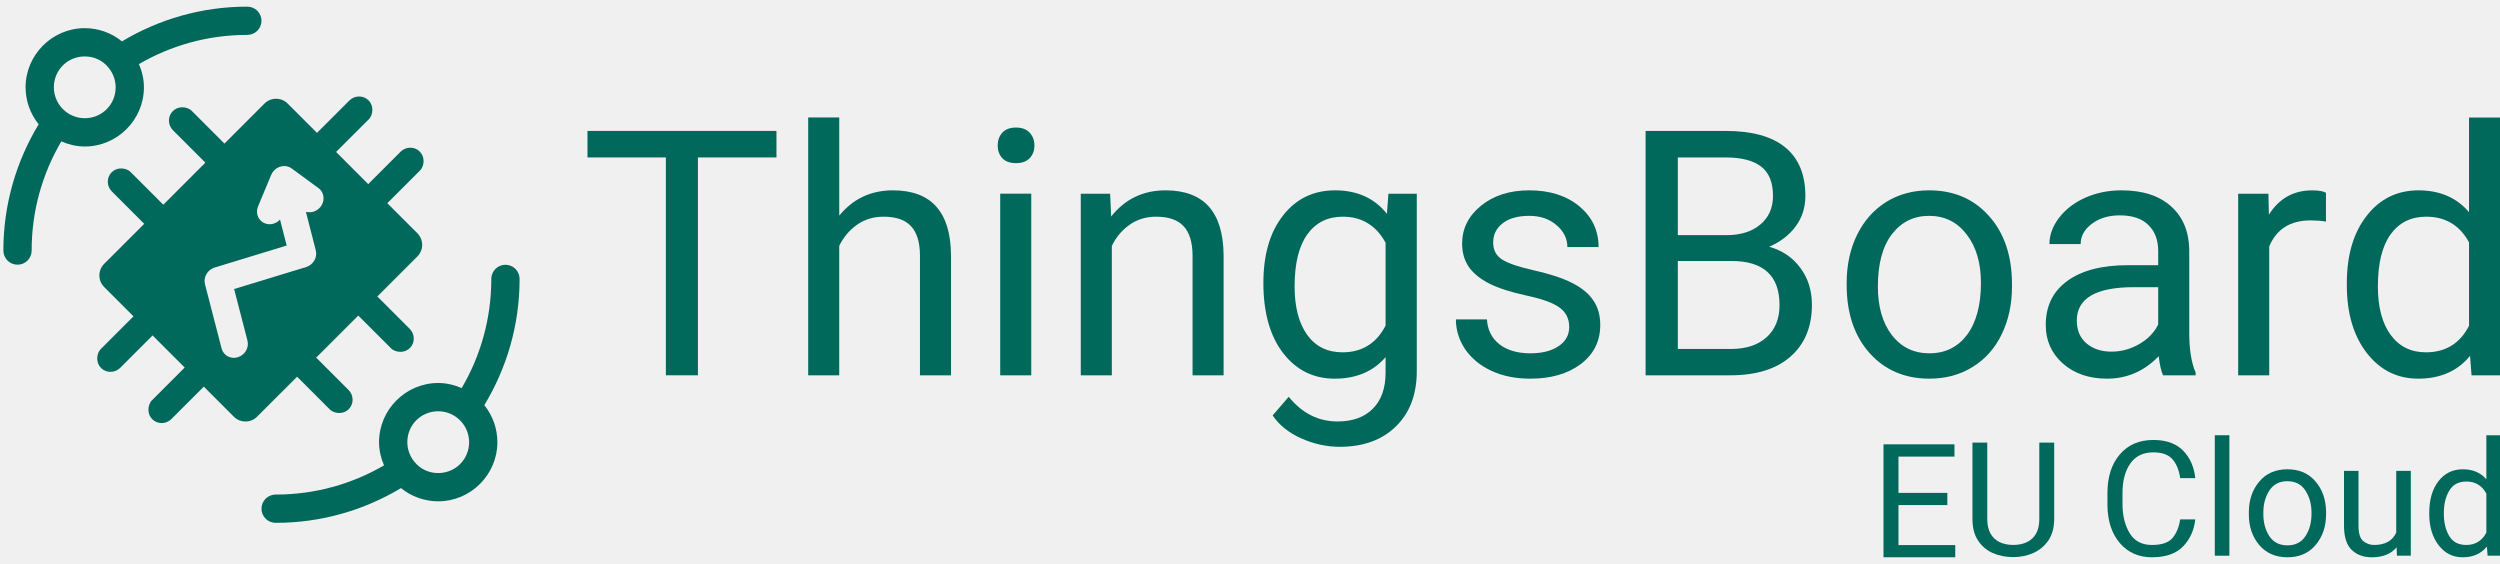
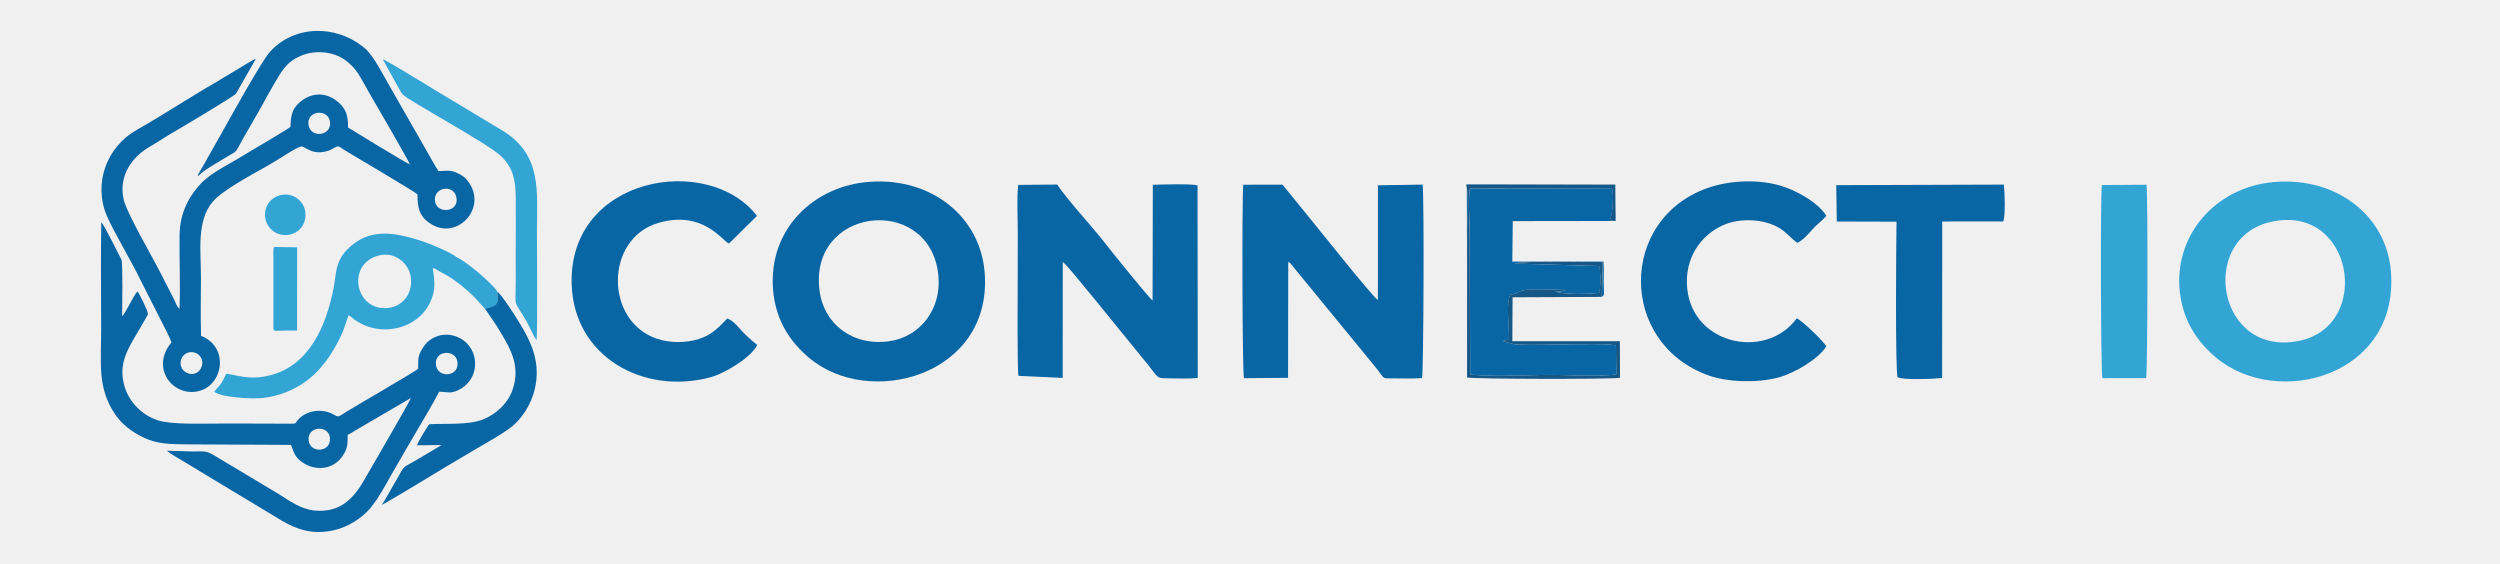
<svg xmlns="http://www.w3.org/2000/svg" width="133" height="30" viewBox="0 0 133 30" fill="none">
-   <g clip-path="url(#clip0_1640_75317)">
-     <path d="M13.15 0.353C10.716 0.353 8.437 1.032 6.489 2.201C5.934 1.749 5.236 1.498 4.509 1.498C4.509 1.498 4.509 1.498 4.509 1.498C2.779 1.498 1.361 2.916 1.361 4.645C1.361 4.645 1.361 4.646 1.361 4.646C1.362 5.368 1.612 6.06 2.057 6.613C0.87 8.572 0.18 10.868 0.18 13.321C0.179 13.421 0.197 13.519 0.235 13.612C0.272 13.704 0.327 13.788 0.397 13.859C0.467 13.93 0.55 13.986 0.642 14.024C0.734 14.062 0.833 14.082 0.932 14.082C1.032 14.082 1.13 14.062 1.222 14.024C1.314 13.986 1.397 13.93 1.467 13.859C1.537 13.788 1.592 13.704 1.63 13.612C1.667 13.519 1.686 13.421 1.684 13.321C1.684 11.201 2.261 9.224 3.262 7.523C3.653 7.693 4.075 7.793 4.508 7.794C4.508 7.794 4.508 7.794 4.509 7.794C6.238 7.794 7.657 6.375 7.657 4.646C7.657 4.646 7.657 4.646 7.657 4.646C7.657 4.217 7.559 3.799 7.392 3.41C9.084 2.425 11.047 1.857 13.149 1.857C13.249 1.859 13.348 1.84 13.44 1.803C13.532 1.765 13.616 1.71 13.687 1.64C13.758 1.57 13.814 1.487 13.852 1.395C13.891 1.303 13.911 1.205 13.911 1.105C13.911 1.006 13.891 0.907 13.852 0.815C13.814 0.724 13.758 0.64 13.687 0.57C13.616 0.5 13.532 0.445 13.44 0.408C13.348 0.371 13.249 0.352 13.149 0.353L13.15 0.353ZM4.508 3.002C5.016 3.002 5.469 3.218 5.782 3.61C5.787 3.616 5.792 3.622 5.797 3.628C6.027 3.918 6.152 4.276 6.152 4.646C6.152 5.562 5.425 6.289 4.509 6.289C4.134 6.288 3.771 6.16 3.479 5.924C3.479 5.924 3.479 5.923 3.478 5.923C3.091 5.611 2.866 5.142 2.865 4.645C2.865 3.729 3.592 3.002 4.508 3.002Z" fill="#00695C" />
-     <path fill-rule="evenodd" clip-rule="evenodd" d="M5.929 9.177C5.801 9.31 5.726 9.495 5.735 9.698C5.743 9.873 5.814 10.043 5.936 10.171C6.52 10.759 7.671 11.906 7.671 11.906L8.688 10.891C8.688 10.891 7.574 9.779 6.956 9.16C6.819 9.02 6.634 8.962 6.44 8.961C6.238 8.96 6.057 9.043 5.929 9.176L5.929 9.177ZM8.688 10.891L5.543 14.035C5.202 14.376 5.202 14.929 5.543 15.271L12.442 22.168C12.784 22.51 13.337 22.51 13.678 22.168L22.204 13.644C22.545 13.303 22.545 12.749 22.204 12.408L20.605 10.81L17.88 8.084L15.305 5.51C14.963 5.169 14.41 5.169 14.069 5.51L8.688 10.89L8.688 10.891ZM11.941 7.638C11.941 7.638 10.828 6.526 10.21 5.907C10.072 5.767 9.888 5.709 9.694 5.708C9.289 5.706 8.97 6.039 8.989 6.444C8.997 6.62 9.067 6.789 9.189 6.918C9.773 7.506 10.925 8.653 10.925 8.653L11.941 7.638L11.941 7.638ZM17.88 8.085C17.88 8.085 18.992 6.972 19.611 6.354C19.751 6.216 19.809 6.032 19.81 5.838C19.812 5.433 19.479 5.114 19.073 5.133C18.898 5.141 18.729 5.211 18.6 5.334C18.012 5.918 16.864 7.069 16.864 7.069L17.88 8.085L17.88 8.085ZM20.605 10.81C20.605 10.81 21.717 9.697 22.336 9.079C22.476 8.941 22.534 8.757 22.535 8.563C22.537 8.158 22.204 7.839 21.799 7.858C21.623 7.866 21.454 7.936 21.325 8.058C20.737 8.642 19.59 9.794 19.59 9.794L20.605 10.81L20.605 10.81ZM19.059 16.788C19.059 16.788 20.172 17.9 20.791 18.519C20.928 18.659 21.113 18.717 21.307 18.718C21.712 18.72 22.031 18.387 22.012 17.982L22.012 17.982C22.003 17.806 21.933 17.637 21.811 17.508C21.227 16.92 20.076 15.773 20.076 15.773L19.059 16.788L19.059 16.788ZM15.805 20.041C15.805 20.041 16.919 21.154 17.537 21.772C17.675 21.912 17.859 21.971 18.053 21.972C18.458 21.974 18.777 21.64 18.758 21.235H18.758C18.75 21.06 18.68 20.89 18.557 20.762C17.973 20.173 16.822 19.026 16.822 19.026L15.805 20.041L15.805 20.041ZM9.826 19.553C9.826 19.553 8.714 20.667 8.096 21.285C7.955 21.422 7.897 21.607 7.896 21.801C7.894 22.206 8.227 22.524 8.633 22.506H8.633C8.808 22.498 8.978 22.427 9.106 22.305C9.694 21.721 10.842 20.57 10.842 20.57L9.827 19.554L9.826 19.553ZM7.102 16.83C7.102 16.83 5.99 17.943 5.371 18.561C5.231 18.699 5.173 18.883 5.172 19.077C5.17 19.482 5.503 19.801 5.908 19.782H5.908C6.084 19.774 6.253 19.704 6.382 19.582C6.97 18.998 8.117 17.846 8.117 17.846L7.102 16.83L7.102 16.83ZM14.589 9.06C14.733 8.913 14.929 8.831 15.129 8.834C15.272 8.836 15.409 8.881 15.521 8.964L16.937 10.002C17.212 10.199 17.293 10.573 17.128 10.887C16.964 11.2 16.603 11.361 16.274 11.266L16.8 13.321C16.895 13.695 16.666 14.091 16.287 14.207L12.455 15.376L13.163 18.112C13.264 18.487 13.034 18.888 12.652 19.005C12.27 19.122 11.882 18.91 11.788 18.533L10.905 15.12C10.809 14.746 11.038 14.349 11.418 14.233L15.251 13.063L14.897 11.68C14.66 11.943 14.277 12.007 13.989 11.831C13.701 11.655 13.593 11.291 13.733 10.969L14.429 9.3C14.466 9.211 14.521 9.129 14.589 9.06L14.589 9.06Z" fill="#00695C" />
-     <path d="M14.672 27.815C17.106 27.815 19.385 27.136 21.333 25.967C21.889 26.419 22.587 26.67 23.313 26.67C23.313 26.67 23.313 26.67 23.313 26.67C25.043 26.67 26.461 25.252 26.461 23.523C26.461 23.522 26.461 23.522 26.461 23.521C26.46 22.799 26.21 22.107 25.765 21.554C26.952 19.596 27.642 17.3 27.642 14.847C27.643 14.748 27.625 14.649 27.587 14.556C27.55 14.464 27.495 14.38 27.425 14.309C27.355 14.238 27.272 14.182 27.18 14.144C27.088 14.105 26.989 14.085 26.89 14.085C26.79 14.085 26.692 14.105 26.6 14.144C26.508 14.182 26.424 14.238 26.354 14.309C26.285 14.38 26.229 14.464 26.192 14.556C26.155 14.649 26.136 14.748 26.137 14.847C26.137 16.967 25.561 18.945 24.56 20.646C24.168 20.475 23.747 20.375 23.314 20.375C23.314 20.375 23.314 20.375 23.313 20.375C21.584 20.375 20.165 21.793 20.165 23.522C20.165 23.951 20.263 24.369 20.43 24.758C18.738 25.743 16.775 26.311 14.672 26.311C14.573 26.309 14.474 26.328 14.382 26.365C14.289 26.402 14.205 26.457 14.134 26.527C14.063 26.597 14.007 26.681 13.969 26.773C13.93 26.864 13.911 26.963 13.911 27.063C13.911 27.162 13.93 27.261 13.969 27.353C14.007 27.445 14.063 27.528 14.134 27.598C14.205 27.668 14.289 27.723 14.382 27.76C14.474 27.798 14.573 27.816 14.672 27.815L14.672 27.815ZM23.314 25.166C22.806 25.166 22.353 24.95 22.04 24.558C22.035 24.552 22.03 24.546 22.025 24.54C21.795 24.25 21.67 23.892 21.67 23.522C21.67 22.606 22.397 21.879 23.313 21.879C23.688 21.88 24.051 22.009 24.343 22.244C24.343 22.244 24.343 22.245 24.344 22.245C24.731 22.557 24.956 23.026 24.957 23.523C24.956 24.439 24.23 25.166 23.314 25.166Z" fill="#00695C" />
-     <path d="M41.308 8.376H37.129V19.966H35.424V8.376H31.254V6.965H41.308V8.376Z" fill="#00695C" />
-     <path d="M44.647 11.474C45.38 10.575 46.332 10.126 47.505 10.126C49.547 10.126 50.577 11.278 50.594 13.581V19.966H48.942V13.572C48.936 12.876 48.776 12.361 48.46 12.028C48.151 11.694 47.666 11.528 47.005 11.528C46.469 11.528 45.999 11.671 45.594 11.956C45.189 12.242 44.874 12.617 44.647 13.081V19.966H42.996V6.25H44.648V11.474L44.647 11.474Z" fill="#00695C" />
-     <path d="M54.863 19.966H53.211V10.304H54.863V19.966ZM53.077 7.742C53.077 7.474 53.157 7.247 53.318 7.063C53.485 6.878 53.729 6.786 54.05 6.786C54.371 6.786 54.616 6.878 54.782 7.063C54.949 7.247 55.032 7.474 55.032 7.742C55.032 8.009 54.949 8.233 54.782 8.411C54.616 8.59 54.371 8.679 54.05 8.679C53.729 8.679 53.485 8.59 53.318 8.411C53.157 8.233 53.077 8.009 53.077 7.742H53.077Z" fill="#00695C" />
-     <path d="M59.059 10.305L59.113 11.519C59.851 10.59 60.816 10.126 62.006 10.126C64.048 10.126 65.078 11.278 65.096 13.582V19.966H63.444V13.573C63.438 12.876 63.277 12.361 62.962 12.028C62.652 11.695 62.167 11.528 61.506 11.528C60.97 11.528 60.5 11.671 60.095 11.957C59.691 12.242 59.375 12.617 59.149 13.082V19.966H57.497V10.305H59.059L59.059 10.305Z" fill="#00695C" />
-     <path d="M67.212 15.055C67.212 13.549 67.56 12.352 68.257 11.465C68.953 10.572 69.876 10.126 71.025 10.126C72.203 10.126 73.123 10.543 73.784 11.376L73.864 10.305H75.373V19.734C75.373 20.984 75.001 21.969 74.257 22.689C73.519 23.41 72.525 23.77 71.275 23.77C70.578 23.77 69.897 23.621 69.23 23.323C68.563 23.026 68.054 22.618 67.703 22.1L68.56 21.109C69.269 21.984 70.135 22.422 71.159 22.422C71.962 22.422 72.587 22.195 73.034 21.743C73.486 21.291 73.712 20.654 73.712 19.832V19.002C73.052 19.764 72.15 20.145 71.007 20.145C69.876 20.145 68.959 19.689 68.257 18.778C67.56 17.868 67.212 16.627 67.212 15.055ZM68.873 15.242C68.873 16.332 69.096 17.189 69.542 17.814C69.989 18.433 70.614 18.743 71.418 18.743C72.459 18.743 73.224 18.27 73.712 17.323V12.912C73.206 11.989 72.447 11.528 71.435 11.528C70.632 11.528 70.004 11.84 69.551 12.466C69.099 13.091 68.873 14.016 68.873 15.242Z" fill="#00695C" />
-     <path d="M83.482 17.403C83.482 16.957 83.312 16.612 82.973 16.368C82.639 16.118 82.053 15.903 81.214 15.725C80.38 15.546 79.717 15.332 79.223 15.082C78.734 14.832 78.371 14.534 78.133 14.189C77.901 13.844 77.785 13.433 77.785 12.957C77.785 12.165 78.118 11.495 78.785 10.947C79.458 10.4 80.315 10.126 81.357 10.126C82.452 10.126 83.339 10.409 84.018 10.974C84.702 11.54 85.044 12.263 85.044 13.144H83.384C83.384 12.692 83.19 12.302 82.803 11.974C82.422 11.647 81.94 11.483 81.357 11.483C80.755 11.483 80.285 11.614 79.946 11.876C79.606 12.138 79.437 12.48 79.437 12.903C79.437 13.302 79.595 13.602 79.91 13.805C80.226 14.007 80.794 14.201 81.616 14.385C82.443 14.57 83.113 14.79 83.625 15.046C84.137 15.302 84.515 15.611 84.759 15.975C85.009 16.332 85.134 16.769 85.134 17.287C85.134 18.151 84.788 18.844 84.098 19.368C83.407 19.886 82.511 20.145 81.41 20.145C80.636 20.145 79.952 20.008 79.356 19.734C78.761 19.46 78.294 19.079 77.954 18.591C77.621 18.097 77.454 17.564 77.454 16.993H79.106C79.136 17.546 79.356 17.987 79.767 18.314C80.184 18.636 80.732 18.796 81.41 18.796C82.035 18.796 82.535 18.671 82.91 18.421C83.291 18.165 83.482 17.826 83.482 17.403Z" fill="#00695C" />
-     <path d="M87.546 19.966V6.965H91.796C93.207 6.965 94.266 7.257 94.975 7.84C95.689 8.424 96.046 9.287 96.046 10.43C96.046 11.037 95.874 11.576 95.528 12.046C95.183 12.51 94.713 12.871 94.118 13.127C94.82 13.323 95.374 13.698 95.778 14.252C96.189 14.799 96.394 15.454 96.394 16.216C96.394 17.383 96.016 18.3 95.26 18.966C94.504 19.633 93.436 19.966 92.055 19.966H87.545L87.546 19.966ZM89.26 13.885V18.564H92.091C92.888 18.564 93.516 18.359 93.975 17.948C94.439 17.531 94.671 16.96 94.671 16.234C94.671 14.668 93.82 13.885 92.117 13.885L89.26 13.885ZM89.26 12.51H91.849C92.6 12.51 93.198 12.323 93.644 11.948C94.097 11.572 94.323 11.064 94.323 10.421C94.323 9.706 94.115 9.188 93.698 8.867C93.281 8.54 92.647 8.376 91.796 8.376H89.26L89.26 12.51Z" fill="#00695C" />
-     <path d="M98.243 15.046C98.243 14.1 98.427 13.248 98.796 12.492C99.171 11.736 99.689 11.153 100.35 10.742C101.016 10.331 101.775 10.126 102.627 10.126C103.942 10.126 105.005 10.581 105.815 11.492C106.63 12.403 107.038 13.614 107.038 15.126V15.242C107.038 16.183 106.856 17.028 106.493 17.778C106.136 18.523 105.621 19.103 104.948 19.52C104.282 19.936 103.514 20.145 102.645 20.145C101.335 20.145 100.272 19.689 99.457 18.779C98.648 17.867 98.243 16.662 98.243 15.162V15.046L98.243 15.046ZM99.903 15.242C99.903 16.314 100.15 17.174 100.644 17.823C101.144 18.472 101.811 18.796 102.645 18.796C103.484 18.796 104.151 18.469 104.645 17.814C105.139 17.153 105.386 16.231 105.386 15.046C105.386 13.986 105.133 13.129 104.627 12.474C104.127 11.814 103.46 11.483 102.627 11.483C101.811 11.483 101.153 11.808 100.653 12.457C100.153 13.105 99.903 14.034 99.903 15.242Z" fill="#00695C" />
-     <path d="M115.075 19.966C114.98 19.776 114.903 19.436 114.843 18.948C114.075 19.746 113.159 20.145 112.093 20.145C111.14 20.145 110.358 19.877 109.745 19.341C109.137 18.799 108.834 18.115 108.834 17.287C108.834 16.281 109.215 15.502 109.977 14.948C110.745 14.388 111.822 14.108 113.209 14.108H114.816V13.35C114.816 12.772 114.644 12.314 114.298 11.974C113.953 11.629 113.444 11.457 112.772 11.457C112.182 11.457 111.688 11.605 111.289 11.903C110.89 12.201 110.691 12.561 110.691 12.983H109.03C109.03 12.501 109.2 12.037 109.539 11.59C109.884 11.138 110.349 10.781 110.932 10.519C111.521 10.257 112.167 10.126 112.87 10.126C113.983 10.126 114.855 10.406 115.486 10.965C116.117 11.519 116.444 12.284 116.468 13.26V17.707C116.468 18.594 116.581 19.299 116.808 19.823V19.966H115.075L115.075 19.966ZM112.334 18.707C112.852 18.707 113.343 18.573 113.807 18.305C114.272 18.037 114.608 17.689 114.816 17.261V15.278H113.522C111.498 15.278 110.486 15.87 110.486 17.055C110.486 17.573 110.658 17.978 111.004 18.27C111.349 18.561 111.792 18.707 112.334 18.707Z" fill="#00695C" />
-     <path d="M123.741 11.787C123.491 11.746 123.221 11.725 122.929 11.725C121.845 11.725 121.11 12.186 120.723 13.109V19.967H119.071V10.305H120.679L120.705 11.421C121.247 10.558 122.015 10.127 123.009 10.127C123.331 10.127 123.575 10.168 123.741 10.252L123.741 11.787Z" fill="#00695C" />
-     <path d="M124.852 15.055C124.852 13.573 125.203 12.382 125.905 11.483C126.608 10.578 127.527 10.126 128.664 10.126C129.795 10.126 130.691 10.513 131.352 11.287V6.251H133.004V19.967H131.486L131.406 18.931C130.745 19.741 129.825 20.145 128.647 20.145C127.527 20.145 126.614 19.687 125.905 18.77C125.203 17.854 124.852 16.657 124.852 15.181V15.056L124.852 15.055ZM126.503 15.242C126.503 16.338 126.73 17.195 127.182 17.814C127.635 18.433 128.26 18.743 129.057 18.743C130.105 18.743 130.87 18.273 131.352 17.332V12.894C130.858 11.983 130.099 11.528 129.075 11.528C128.266 11.528 127.635 11.84 127.182 12.465C126.73 13.09 126.503 14.016 126.503 15.242Z" fill="#00695C" />
-     <path d="M115.987 27.632H116.788C116.727 28.207 116.51 28.687 116.137 29.071C115.765 29.455 115.214 29.647 114.485 29.647C113.779 29.647 113.209 29.395 112.775 28.892C112.344 28.386 112.124 27.714 112.116 26.877V26.226C112.116 25.375 112.334 24.692 112.771 24.177C113.21 23.663 113.805 23.406 114.556 23.406C115.243 23.406 115.771 23.595 116.141 23.973C116.511 24.351 116.727 24.84 116.788 25.437H115.987C115.926 25.015 115.79 24.681 115.578 24.436C115.367 24.189 115.026 24.065 114.556 24.065C114.019 24.065 113.612 24.262 113.334 24.657C113.056 25.052 112.917 25.572 112.917 26.218V26.831C112.917 27.429 113.043 27.939 113.296 28.362C113.549 28.782 113.946 28.992 114.485 28.992C114.997 28.992 115.357 28.872 115.566 28.633C115.777 28.394 115.918 28.06 115.987 27.632Z" fill="#00695C" />
-     <path d="M118.603 23.155V29.563H117.827V23.155H118.603Z" fill="#00695C" />
-     <path d="M119.638 27.26C119.638 26.607 119.821 26.062 120.188 25.625C120.556 25.186 121.055 24.966 121.686 24.966C122.317 24.966 122.817 25.181 123.184 25.612C123.551 26.041 123.739 26.576 123.747 27.219V27.356C123.747 28.01 123.562 28.555 123.192 28.992C122.825 29.428 122.326 29.647 121.694 29.647C121.06 29.647 120.558 29.428 120.188 28.992C119.821 28.555 119.638 28.01 119.638 27.356L119.638 27.26ZM120.41 27.356C120.41 27.804 120.515 28.192 120.727 28.52C120.941 28.848 121.263 29.012 121.694 29.012C122.114 29.012 122.431 28.851 122.646 28.529C122.86 28.203 122.968 27.817 122.971 27.369V27.26C122.971 26.818 122.864 26.432 122.65 26.101C122.436 25.767 122.114 25.6 121.686 25.6C121.261 25.6 120.941 25.767 120.727 26.101C120.515 26.432 120.41 26.818 120.41 27.26L120.41 27.356Z" fill="#00695C" />
-     <path d="M127.517 29.563L127.5 29.117C127.205 29.47 126.766 29.647 126.182 29.647C125.739 29.647 125.382 29.516 125.11 29.255C124.837 28.993 124.701 28.562 124.701 27.961V25.049H125.473V27.97C125.473 28.376 125.557 28.648 125.727 28.787C125.899 28.924 126.091 28.992 126.303 28.992C126.884 28.992 127.276 28.773 127.479 28.337V25.049H128.255V29.563L127.517 29.563Z" fill="#00695C" />
-     <path d="M132.341 29.563L132.303 29.079C131.995 29.457 131.565 29.647 131.014 29.647C130.486 29.647 130.059 29.432 129.734 29.004C129.408 28.576 129.243 28.038 129.237 27.39V27.269C129.237 26.579 129.4 26.023 129.725 25.6C130.053 25.177 130.486 24.966 131.023 24.966C131.554 24.966 131.971 25.144 132.274 25.5V23.155H133.05V29.563L132.341 29.563ZM130.013 27.356C130.013 27.804 130.108 28.189 130.297 28.512C130.486 28.832 130.789 28.992 131.206 28.992C131.685 28.992 132.041 28.773 132.274 28.337V26.259C132.043 25.831 131.69 25.617 131.214 25.617C130.795 25.617 130.489 25.781 130.297 26.109C130.108 26.434 130.013 26.821 130.013 27.269L130.013 27.356Z" fill="#00695C" />
-     <path d="M108.491 23.548H109.283V27.612C109.283 28.063 109.183 28.439 108.982 28.738C108.781 29.038 108.514 29.264 108.182 29.415C107.851 29.564 107.493 29.638 107.105 29.638C106.698 29.638 106.329 29.564 105.999 29.415C105.672 29.264 105.412 29.038 105.219 28.738C105.029 28.439 104.934 28.063 104.934 27.612V23.548H105.722V27.612C105.722 27.925 105.78 28.184 105.896 28.388C106.011 28.591 106.172 28.742 106.379 28.841C106.588 28.941 106.83 28.99 107.105 28.99C107.382 28.99 107.625 28.941 107.831 28.841C108.04 28.742 108.202 28.591 108.318 28.388C108.433 28.184 108.491 27.925 108.491 27.612V23.548Z" fill="#00695C" />
-     <path d="M104.019 28.999V29.646H100.838V28.999H104.019ZM100.999 23.639V29.646H100.202V23.639H100.999ZM103.598 26.222V26.87H100.838V26.222H103.598ZM103.978 23.639V24.291H100.838V23.639H103.978Z" fill="#00695C" />
+   <g style="" transform="matrix(0.155241, 0, 0, 0.155241, 56.12822, 9.210529)">
+     <g id="Layer_x0020_1" transform="matrix(1, 0, 0, 1, -341.515, -55.54082)">
+       <g id="_2745907064256">
+         <path class="fil0" d="M110.2 83.67c5.37,-1.14 9.77,2.89 10.5,7.28 0.93,5.6 -2.63,10 -7.18,10.72 -11.92,1.9 -15.31,-15.46 -3.32,-18zm18.93 4.63l4.03 1.67c0.29,0.13 0.31,0.15 0.44,0.24l1.23 1.03c0.04,0.03 0.09,0.06 0.13,0.09l5.04 3.51c0.54,0.42 0.31,0.37 1.04,0.3l0.49 -0.08c-0.26,0.85 -0.3,0.4 -0.56,0.77l2.33 1.99c-0.01,-0.01 -0.26,-0.2 -0.33,-0.27 0.26,-0.35 0.59,-0.17 1.41,-1l0.48 -0.24c-0.3,-0.55 -0.11,-0.1 -0.23,-0.83 1.02,-0.44 0.89,-0.22 0.93,-1.64 0.06,-0.04 0.14,-0.08 0.19,-0.11 0.05,-0.02 0.13,-0.07 0.18,-0.1 0.05,-0.02 0.13,-0.06 0.17,-0.08 1.31,-0.62 -0.3,0.21 0.42,-0.16l-1.52 0.02c-0.75,-0 0.18,-0.06 -0.38,0.16 -0.24,0.09 -0.9,0.38 -1.3,-0.17 -0.43,-1.15 0.44,-1.02 0.73,-1.12 -0.92,-0.96 -0.65,0.7 -0.69,-0.73 -0.03,-1.01 0.88,-0.8 1.03,-0.84 -1.22,-0.73 -0.87,-1.24 -2.86,-1.26l0.21 -0.31c0.31,-0.65 -0.92,-1.42 -1.47,-1.77l-2.41 -1.65c-1.53,-1.08 -1.26,-0.45 -1.36,-1.32 -1.62,-1.5 -8.74,-4.51 -11.63,-5.46 -9.77,-3.19 -18.61,-4.89 -26.14,3 -3.9,4.09 -3.6,8.57 -4.43,12.87 -2.56,13.33 -8.46,26.48 -21.48,29.94 -6.21,1.65 -10.08,0.52 -15.19,-0.51 -0.52,0.66 -1.31,2.53 -1.81,3.28 -0.78,1.17 -1.78,1.96 -2.43,2.93 2.2,1.97 12.95,2.56 16.67,2.14 5.53,-0.61 10.37,-2.69 14.09,-5.26 5.73,-3.94 9.68,-9.76 12.68,-16.09 1.19,-2.5 1.66,-4.59 2.59,-7.05 0.63,0.37 1.25,1 1.89,1.46 8.86,6.44 21.63,3.48 25.99,-5.71 2.03,-4.29 1.68,-7.2 0.96,-11.85l0.87 0.21zm0 0c1,0.76 3.52,1.97 4.75,2.74 3.31,2.08 7.84,5.85 10.29,8.8l1.98 2.15c3.33,-0.85 4.94,-0.01 4.22,-5.78 -0.54,-1.37 -5,-5.34 -6.39,-6.52 -1.71,-1.45 -5.3,-4.31 -7.49,-5.3 0.09,0.87 -0.17,0.24 1.36,1.32l2.41 1.65c0.55,0.35 1.78,1.12 1.47,1.77l-0.21 0.31c1.99,0.02 1.64,0.53 2.86,1.26 -0.15,0.04 -1.06,-0.17 -1.03,0.84 0.05,1.43 -0.23,-0.23 0.69,0.73 -0.29,0.1 -1.15,-0.03 -0.73,1.12 0.41,0.55 1.07,0.27 1.3,0.17 0.56,-0.21 -0.37,-0.16 0.38,-0.16l1.52 -0.02c-0.72,0.37 0.89,-0.46 -0.42,0.16 -0.05,0.02 -0.12,0.06 -0.17,0.08 -0.05,0.02 -0.13,0.07 -0.18,0.1 -0.05,0.03 -0.13,0.07 -0.19,0.11 -0.04,1.41 0.09,1.2 -0.93,1.64 0.12,0.73 -0.07,0.28 0.23,0.83l-0.48 0.24c-0.82,0.83 -1.15,0.65 -1.41,1 0.07,0.06 0.33,0.26 0.33,0.27l-2.33 -1.99c0.26,-0.37 0.31,0.07 0.56,-0.77l-0.49 0.08c-0.73,0.07 -0.5,0.13 -1.04,-0.3l-5.04 -3.51c-0.04,-0.02 -0.09,-0.06 -0.13,-0.09l-1.23 -1.03c-0.12,-0.09 -0.15,-0.11 -0.44,-0.24l-4.03 -1.67z" style="fill: rgb(51, 165, 213);" />
+         <path class="fil0" d="M163.83 112.88c0.38,-2.31 0.14,-34.07 0.14,-37.24 -0.03,-13.69 1.92,-26.34 -11.87,-34.71l-17.54 -10.54c-3.96,-2.39 -7.64,-4.58 -11.62,-7.03 -1.67,-1.03 -10.76,-6.56 -11.82,-6.83l4.97 8.95c0.47,0.84 1.29,2.4 1.75,2.98 1.63,2.08 30.02,17.19 34.27,21.66 3.5,3.69 4.55,7.41 4.6,14.06 0.04,6.19 0.01,12.45 -0.02,18.65 -0.02,3.06 0.01,6.14 0.01,9.21 0.01,10.88 -1.08,5.74 3.91,14.73 1.04,1.88 2.14,4.43 3.22,6.11z" style="fill: rgb(51, 165, 213);" />
+         <path class="fil0" d="M73.65 86.42l0.01 21.12c0.01,2.64 -0.22,1.95 4.41,1.95l3.69 -0.01 0.04 -28.52 -5.52 -0.07c-3.08,0.01 -2.63,-1.21 -2.62,5.53z" style="fill: rgb(51, 165, 213);" />
+         <path class="fil0" d="M76.7 62.95c-3.5,0.52 -6.48,3.67 -5.84,7.95 0.52,3.45 3.8,6.43 8.04,5.77 3.57,-0.57 6.26,-3.72 5.66,-7.96 -0.48,-3.41 -3.79,-6.36 -7.85,-5.76z" style="fill: rgb(51, 165, 213);" />
+         <path class="fil1" d="M49.05 121.91c-1.77,4.64 -8.49,2.13 -7,-2.57 0.54,-1.68 2.55,-3.04 4.89,-2.22 1.52,0.52 2.95,2.56 2.11,4.79zm80 -56.61c-0.84,-4.87 6.34,-6.22 7.31,-1.49 1.06,5.18 -6.56,5.86 -7.31,1.49zm-43.32 -26.06c-1.02,-5.12 6.48,-5.98 7.28,-1.49 0.88,4.95 -6.38,6 -7.28,1.49zm-38.11 17.42c1.02,-0.68 1.43,-1.29 2.51,-2.01 0.87,-0.58 1.82,-1.23 2.87,-1.85 2.09,-1.23 3.87,-2.4 6.03,-3.63 1.36,-0.78 1.73,-0.85 2.47,-2.26 2.47,-4.7 6.24,-10.76 8.7,-15.34 1.08,-2.01 2.25,-4.18 3.46,-6.19 2.83,-4.71 4.12,-7.72 9.31,-10 4.96,-2.17 11.15,-1.5 15.15,1.33 4.26,3.03 5.33,6.11 8.23,11.07 0.84,1.45 13.85,23.8 14.07,24.76 -1.37,-0.48 -19.85,-11.78 -21.19,-12.64 0.03,-3.67 -0.54,-5.82 -2.51,-7.88 -4.25,-4.43 -10.1,-4.57 -14.51,-0.33 -2.15,2.07 -2.61,4.21 -2.7,7.98 -1.83,1.43 -12.98,7.84 -15.43,9.38 -5.12,3.22 -11.52,6.12 -15.19,9.97 -3.78,3.96 -7.3,9.72 -7.39,17.7 -0.09,8.36 0.27,16.98 -0.01,25.3 -0.96,-0.61 -1.29,-2.09 -1.81,-3.07l-4.79 -9.36c-2.78,-5.51 -11.56,-20.42 -12.58,-25.16 -1.76,-8.14 2.96,-14.58 9.33,-18.16 2.06,-1.15 3.8,-2.41 5.83,-3.61 2.77,-1.61 22.64,-13.35 23.37,-14.37l6.81 -11.94c-0.89,0.21 -5.52,3.17 -6.77,3.89 -2.38,1.36 -4.56,2.79 -6.88,4.13 -8.7,5 -18.73,11.59 -27.21,16.37 -10.28,5.79 -14.98,18.36 -10.16,29.58 2.2,5.12 8.55,15.77 11.22,21.36l7.33 14.45c0.8,1.61 3.26,6.2 3.53,7.45 -7.34,8.68 0.5,18.81 9.32,16.67 8.5,-2.06 10.56,-15.15 0.83,-18.94 -0.2,-6.57 -0.05,-13.38 -0.04,-19.97 0.02,-9.17 -1.58,-19.27 3.98,-25.93 3.34,-4 13.46,-9.33 18.26,-12.06 2.24,-1.27 4.05,-2.41 6.17,-3.72 0.99,-0.61 5.54,-3.61 6.4,-3.19 2.15,1.04 3.85,2.55 7.67,1.75 1.41,-0.29 2.4,-0.82 3.47,-1.47 1.35,-0.82 1.78,0.04 3.19,0.9 2.21,1.35 23.75,14.01 25.06,15.19 0.03,4.41 0.43,7.83 5.2,10.49 8.35,4.67 18.03,-5.03 12.91,-13.81 -1.03,-1.77 -2.24,-2.92 -4.06,-3.8 -2.9,-1.41 -3.69,-0.91 -6.83,-0.84 -1.44,-2.15 -2.76,-4.69 -4.14,-7.06l-12.33 -21.57c-2.52,-4.31 -5.77,-10.98 -8.9,-13.57 -10.02,-8.29 -24.2,-7.7 -32.37,1.28 -2.96,3.25 -13.87,23.06 -16.83,28.32l-6.09 10.77c-0.65,1.12 -1.59,2.56 -1.99,3.65z" style="fill: rgb(9, 102, 165);" />
+         <path class="fil1" d="M85.74 147.3c-0.76,-5.06 6.81,-5.65 7.28,-1.07 0.51,5.01 -6.63,5.43 -7.28,1.07zm43.69 -25.61c-1.15,-5.38 6.57,-6.12 7.27,-1.56 0.8,5.19 -6.37,5.74 -7.27,1.56zm-49.79 26.98c0.87,1.73 0.97,3.9 3.77,5.87 4.8,3.37 10.67,2.44 13.68,-1.69 1.89,-2.59 2.02,-3.9 2.01,-7.62 0.88,-0.33 1.83,-1.05 2.72,-1.56l18.95 -11.07c-0.47,1.41 -14.4,25.3 -16.11,28.28 -3.49,6.08 -8.13,11.06 -16.72,10.3 -4.91,-0.43 -8.95,-3.45 -12.27,-5.54l-22.19 -13.3c-3.19,-1.88 -3.39,-1.35 -7.54,-1.42 -2.94,-0.05 -5.84,-0.2 -8.79,-0.25 0.98,1 4.93,3.15 6.48,4.11 2.25,1.39 4.33,2.65 6.57,3.99l26.35 15.88c4.87,2.85 10.01,4.74 16.84,3.47 5.96,-1.11 10.5,-4.41 13.43,-7.68l2.21 -2.96c2.15,-3.32 3.93,-6.61 5.89,-10.05 2.55,-4.47 5.2,-8.96 7.76,-13.37 2.57,-4.43 5.41,-9.02 7.75,-13.58 2.96,-0.07 3.67,0.85 6.75,-0.66 6.2,-3.05 7.33,-10.88 3.03,-15.7 -2.43,-2.72 -7.28,-4.43 -11.66,-2.15 -1.94,1.02 -2.93,2.15 -3.98,3.9 -1.48,2.46 -1.28,3.6 -1.3,6.72 -1.02,0.93 -21.16,12.59 -24.77,14.83 -2.33,1.44 -2.55,1.85 -3.78,1.09 -4.33,-2.67 -9.7,-1.58 -12.44,1.35 -1.52,1.62 -0.17,1.59 -4.23,1.54 -7.57,-0.08 -15.12,0 -22.69,-0.04 -5.72,-0.02 -16.63,0.46 -21.44,-1.15 -5.24,-1.77 -9.61,-6.08 -11.24,-11.45 -2.29,-7.56 0.96,-12.67 3.86,-17.7 0.51,-0.89 4.06,-6.8 4.11,-7.16 0.15,-0.89 -2.94,-7.13 -3.59,-7.84 -1.27,1.24 -4.32,8.01 -5.27,8.48 0.06,-2.62 0.31,-18.01 -0.21,-19.35 -0.17,-0.43 -5.66,-11.22 -6.54,-12.36 -0.21,-0.28 -0.17,-0.22 -0.37,-0.41 -0.21,11.68 -0.09,23.65 -0.04,35.35 0.06,12.56 -1.53,21.2 4.84,30.5 2.26,3.3 5.45,5.84 9.65,7.87 4.71,2.29 9.54,2.32 15.24,2.35l35.27 0.18z" style="fill: rgb(9, 102, 165);" />
+         <path class="fil1" d="M146.15 101.99l3.97 5.83c4.43,7.29 8.53,13.39 5.42,22.17 -1.59,4.46 -5.6,8.19 -10.03,9.95 -4.95,1.98 -12.72,1.35 -18.41,1.64 -0.61,0.6 -3.92,6.12 -4.26,7.22l8.43 -0.07 -6.41 3.82c-8.6,5.25 -5.08,1.56 -10.34,10.33 -0.97,1.62 -2.85,5.26 -3.78,6.36 1.01,-0.26 20.22,-11.99 21.74,-12.89 3.71,-2.19 7.24,-4.31 11.01,-6.52 3.76,-2.2 7.5,-4.27 10.87,-6.65 5.84,-4.12 11.55,-13.86 8.85,-24.88 -1.09,-4.45 -3.5,-8.63 -5.55,-11.98 -1.33,-2.19 -5.92,-9.35 -7.3,-10.12 0.29,4.28 0.55,4.76 -4.22,5.78z" style="fill: rgb(9, 102, 165);" />
+       </g>
+       <g id="_2745907063248">
+         <path class="fil0" d="M758.13 72.26c28.22,-6.43 34.94,35.24 10.09,40.68 -28.38,6.2 -35.29,-34.93 -10.09,-40.68zm-31.14 24.14c1.21,10.38 6.48,17.44 12.53,22.46 21.08,17.52 62.76,6.11 59.78,-29.76 -1.58,-19.04 -18.7,-32.28 -39.9,-30.52 -20.6,1.71 -34.63,18.72 -32.41,37.82z" style="fill: rgb(51, 165, 213);" />
+         <path class="fil0" d="M700.27 59.62c-0.56,3.42 -0.38,64.06 0.15,66.19l15 -0.03c0.5,-1.73 0.67,-62.16 0.13,-66.26l-15.28 0.1z" style="fill: rgb(51, 165, 213);" />
+         <path class="fil1" d="M421.41 85.95c0.97,0.6 0.17,-0.01 1.07,0.89l28.24 34.45c0.97,1.13 1.48,1.85 2.44,3.16 1.11,1.52 1.14,1.42 3.53,1.43 3.35,0.01 7.29,0.14 10.59,-0.1 0.52,-1.41 0.78,-61.82 0.2,-66.31l-15.31 0.24 -0.02 39.33c-1.67,-0.89 -22.64,-27.27 -24.63,-29.66l-8.06 -9.89 -13.44 0.02c-0.49,5.23 -0.34,64.72 0.25,66.31l15.1 -0.13 0.06 -39.75z" style="fill: rgb(9, 102, 165);" />
+         <path class="fil1" d="M344.17 86.02c1.23,0.66 8.15,9.5 10.2,11.85l19.26 23.67c3.13,3.96 2.7,4.32 6.22,4.31 3.04,-0.01 7.62,0.27 10.57,-0.14l-0.07 -65.98c-2.34,-0.61 -12.22,-0.29 -15.33,-0.19l-0.08 39.64c-0.86,-0.39 -14.7,-17.57 -16.34,-19.7 -4.28,-5.56 -13.28,-15.27 -16.35,-20.03l-13.35 0.12c-0.56,4.78 -0.13,11.63 -0.15,16.65 -0.02,5.58 -0.03,11.17 -0.04,16.74 -0,1.96 -0.2,30.1 0.28,32.05l15.15 0.7 0.02 -39.7z" style="fill: rgb(9, 102, 165);" />
+         <path class="fil1" d="M260.83 95.98c-3.85,-28.63 36.44,-33.26 40.51,-6.88 1.97,12.73 -6.06,22.64 -16.76,24.06 -12.8,1.7 -22.28,-6.19 -23.76,-17.18zm-15.94 -0.43c0.91,10.98 6.28,18.12 12.21,23.18 20.63,17.61 62.76,6.33 60.33,-28.72 -1.35,-19.44 -18.11,-32.94 -39.31,-31.51 -19.16,1.29 -34.96,16.19 -33.23,37.05z" style="fill: rgb(9, 102, 165);" />
+         <path class="fil1" d="M239.38 70.22c-16.47,-21.57 -64.46,-13.8 -63.52,23.19 0.63,25.2 24.84,38.26 47.62,32.07 5.35,-1.45 14.4,-7.26 15.96,-11.1 -1.26,-0.9 -3.99,-3.37 -5.14,-4.63 -1.59,-1.74 -3.1,-3.72 -5.11,-4.38 -2.82,2.83 -5.02,5.5 -9.78,7.02 -4.39,1.4 -9.91,1.38 -14.3,-0.09 -17.96,-5.98 -18,-34.43 0.61,-39.74 15.07,-4.3 21.6,5.99 24.04,7.12l9.61 -9.47z" style="fill: rgb(9, 102, 165);" />
+         <path class="fil1" d="M595.83 79.47c1.85,-0.87 3.35,-2.47 5.15,-4.54 1.7,-1.96 3.18,-2.83 4.86,-4.72 -2.54,-4.36 -10.3,-9.03 -16.89,-10.69 -7.74,-1.94 -16.88,-1.38 -24.07,1.21 -30.17,10.85 -30.17,52.93 0.39,64.07 6.68,2.43 16.83,2.7 24.08,0.79 5.67,-1.5 14.11,-6.57 16.46,-10.74 -1.13,-1.85 -8.18,-8.74 -10.13,-9.54 -10.78,14.79 -37.38,8.83 -37.64,-12.35 -0.13,-10.11 6.2,-17.27 13.46,-20.01 4.43,-1.67 10.36,-1.67 14.85,-0.14 5.04,1.72 6.25,4.13 9.49,6.64z" style="fill: rgb(9, 102, 165);" />
+         <path class="fil1" d="M482.76 125.56l0.02 -49.33c-0.04,-5.22 0.7,-11.81 -0.29,-16.74l51.08 0c-0.08,2.47 -0.13,4.37 -0.03,6.87 0.29,7.35 0.31,5.32 -1.69,5.43 -0.6,-1.38 -0.2,0.22 0.13,-0.92 0.65,-2.28 1.07,-7.83 0.42,-10.16l-48.63 0.07c-0.86,3.04 -0.09,12.04 -0.11,15.89l0.12 47.81c5,0.94 19.5,0.33 25.33,0.22 6.63,-0.13 18.94,0.73 24.81,-0.19l-0.14 -9.93c-5.88,-1.19 -32.28,0.53 -35.46,-0.53l-3.3 -0.89c1.23,-0.72 0.76,0.07 2.04,-0.86 0.17,-4.3 -1.04,-12.16 0.47,-14.96 0.45,-0.45 1.6,-0.2 2.88,-1.03 2.24,-1.46 10.19,-0.82 16.04,-0.73 -1,0.62 -2.39,0.5 -3.72,0.55 4.03,1.06 10.59,0.94 15.29,0.43 0.58,-2.95 0.55,-6.22 0,-9.16l-29.15 -0.86c3.43,-1.03 25.14,-0.58 30.41,-0.51l-0.39 11.93c1.06,-0.72 0.71,-1.05 0.7,-2.79 -0,-1 -0.05,-2.03 -0.05,-3.04 -0,-2.02 0.15,-4.13 -0.09,-6.28l-31.23 0.01 0.15 -13.87 35.33 -0.05 -0.14 -12.43 -50.94 0.12 0.17 65.94z" style="fill: rgb(9, 102, 165);" />
+         <path class="fil1" d="M609.42 72.12l20.46 0.06c-0.1,5.88 -0.49,51.84 0.4,53.29 1.7,1.07 12.33,0.59 15.24,0.28l0.02 -53.63 20.92 -0.02c0.8,-2.07 0.51,-10.06 0.21,-12.63l-57.44 0.19 0.18 12.46z" style="fill: rgb(9, 102, 165);" />
+         <path class="fil2" d="M482.76 125.56c2.06,0.58 48.44,0.66 52.36,0.13l-0.04 -12.56 -36.86 -0 0.09 -15.04 30.54 -0.14 0.39 -11.93c-5.27,-0.07 -26.98,-0.52 -30.41,0.51l29.15 0.86c0.55,2.94 0.58,6.21 0,9.16 -4.7,0.52 -11.26,0.64 -15.29,-0.43 1.33,-0.05 2.72,0.07 3.72,-0.55 -5.85,-0.09 -13.79,-0.73 -16.04,0.73 -1.28,0.83 -2.43,0.58 -2.88,1.03 -1.51,2.81 -0.3,10.67 -0.47,14.96 -1.28,0.93 -0.81,0.14 -2.04,0.86l3.3 0.89c3.18,1.06 29.58,-0.67 35.46,0.53l0.14 9.93c-5.86,0.92 -18.18,0.06 -24.81,0.19 -5.83,0.11 -20.33,0.72 -25.33,-0.22l-0.12 -47.81c0.02,-3.85 -0.74,-12.84 0.11,-15.89l48.63 -0.07c0.65,2.33 0.23,7.88 -0.42,10.16 -0.32,1.14 -0.73,-0.46 -0.13,0.92 2,-0.11 1.97,1.93 1.69,-5.43 -0.1,-2.49 -0.05,-4.39 0.03,-6.87l-51.08 0c0.99,4.93 0.25,11.52 0.29,16.74l-0.02 49.33z" style="fill: rgb(21, 87, 135);" />
+       </g>
+     </g>
  </g>
-   <defs>
-     <clipPath id="clip0_1640_75317">
-       <rect width="133" height="29.293" fill="white" transform="translate(0 0.353516)" />
-     </clipPath>
-   </defs>
</svg>
